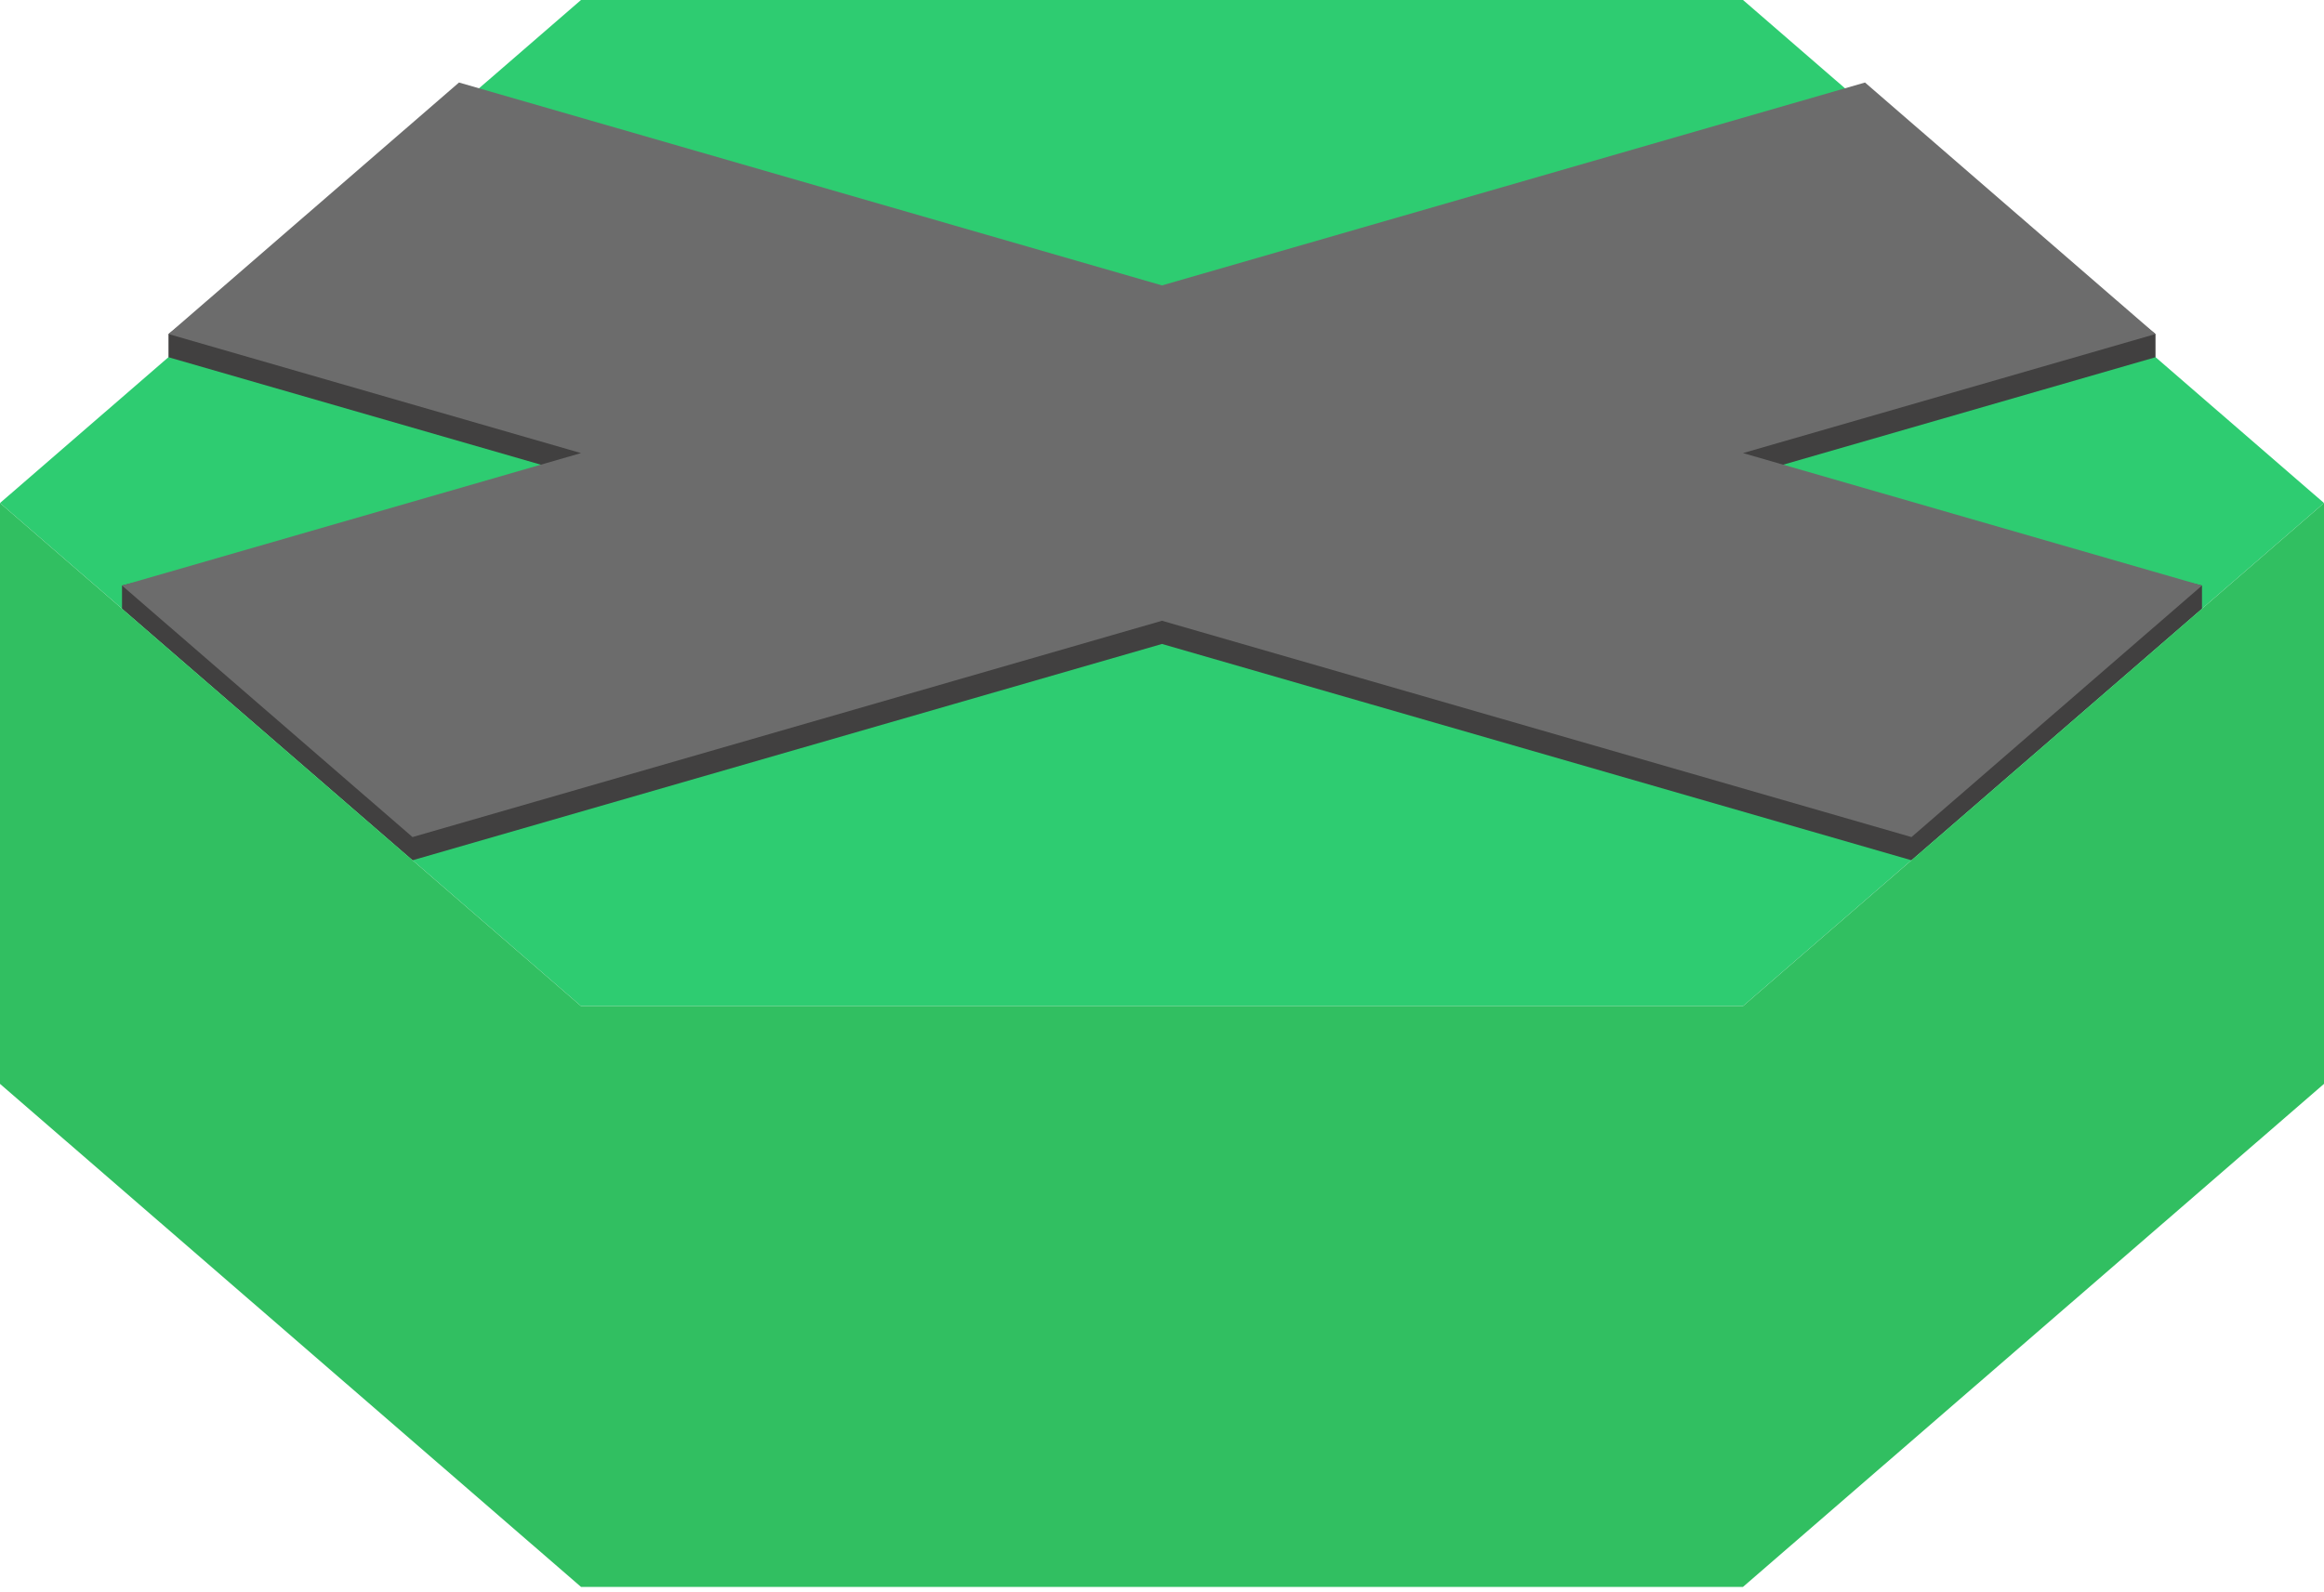
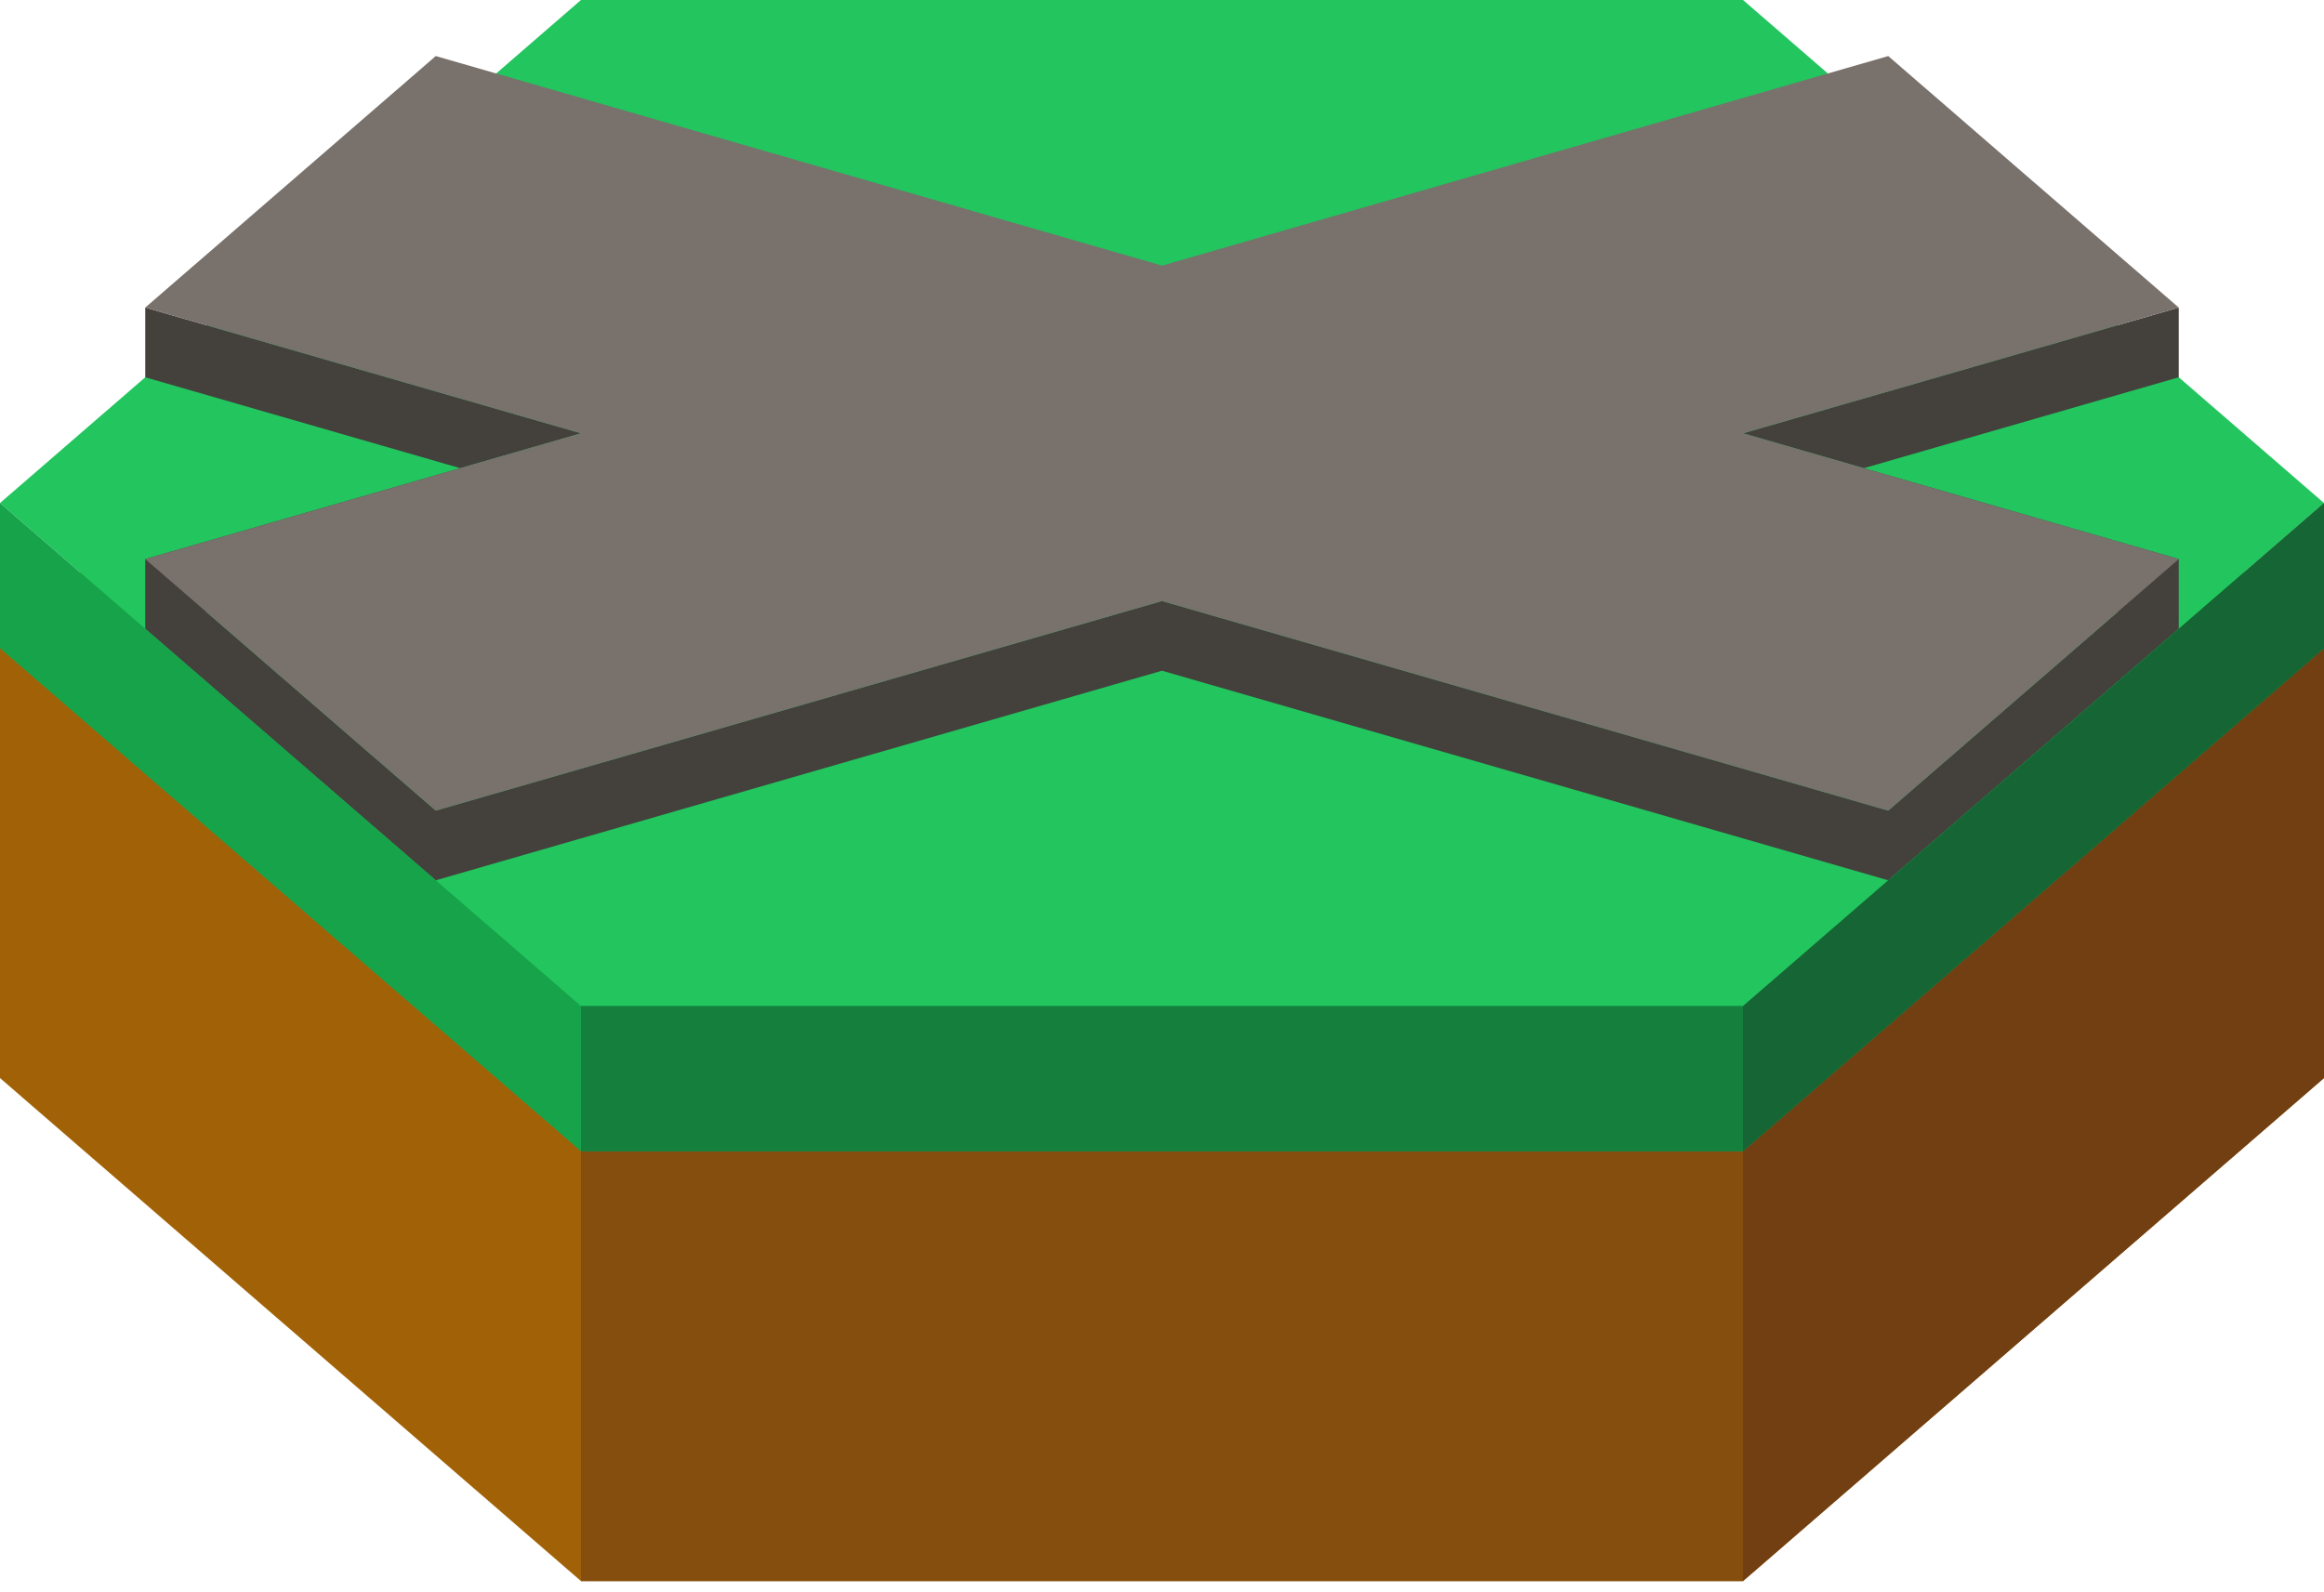
<svg xmlns="http://www.w3.org/2000/svg" width="200" height="137" viewBox="0 0 200 137" fill="none">
-   <path d="M150 0L200 43.301L150 86.603H50L0 43.301L50 0H150Z" fill="#2ECC71" />
-   <path d="M118 21.369L160.5 9.1L185.5 28.753V30.751L150 40.999L189.5 50.403V52.401L164.5 74.052L118 60.629L100 55.432L83 60.34L35.5 74.052L10.5 52.401V50.4L50 40.999L14.5 30.751V28.753L39.5 9.1L83 21.657L100 26.565L118 21.369Z" fill="#414040" />
-   <path d="M118 19.372L160.5 7.103L185.5 28.754L150 39.002L189.5 50.404L164.5 72.055L118 58.632L100 53.435L83 58.343L35.5 72.055L10.5 50.404L50 39.002L14.5 28.754L39.5 7.103L83 19.66L100 24.568L118 19.372Z" fill="#6C6C6C" />
-   <path d="M50 86.603L0 43.301V93.3L50 136.6H150L200 93.3V43.301L150 86.603H50Z" fill="#31BF61" />
+   <path d="M150 12L200 55.301L150 98.603H50L0 55.301L50 12H150Z" fill="#22C55E" />
+   <path d="M50 98.603L0 55.301V92.8L50 136.101H150L200 92.8V55.301L150 98.603H50Z" fill="#A16207" />
+   <path d="M200 55.301L150 98.603V136.101L200 92.8V55.301Z" fill="#713F12" />
+   <path d="M150 98.603H50V136.101H150V98.603Z" fill="#854D0E" />
+   <path d="M150 0L200 43.301L150 86.603H50L0 43.301L50 0H150Z" fill="#22C55E" />
+   <path d="M175 64.952L162.5 75.777L100 57.735L37.5 75.777L25 64.952L12.5 54.127V48.127L39.608 40.301L12.5 32.476V26.476L50 37.301L39.608 40.301L50 43.301L17.696 52.627L25 58.952L37.5 69.777L100 51.735L162.5 69.777L175 58.952L182.304 52.627L150 43.301L160.392 40.301L150 37.301L187.5 26.476V32.476L160.392 40.301L187.5 48.127V54.127L175 64.952Z" fill="#44403C" />
+   <path d="M12.5 26.476L25 15.651L37.5 4.825L100 22.867L162.5 4.825L175 15.651L187.5 26.476L150 37.301L187.5 48.127L175 58.952L162.5 69.777L100 51.735L37.5 69.777L25 58.952L12.5 48.127L50 37.301L12.5 26.476Z" fill="#78716C" />
+   <path d="M0 43.301L50 86.603H150L200 43.301V55.801L150 99.102H50L0 55.801V43.301Z" fill="#16A34A" />
+   <path d="M200 43.301L150 86.603V99.102L200 55.801V43.301Z" fill="#166534" />
+   <path d="M150 86.603H50V99.102H150V86.603Z" fill="#15803D" />
</svg>
